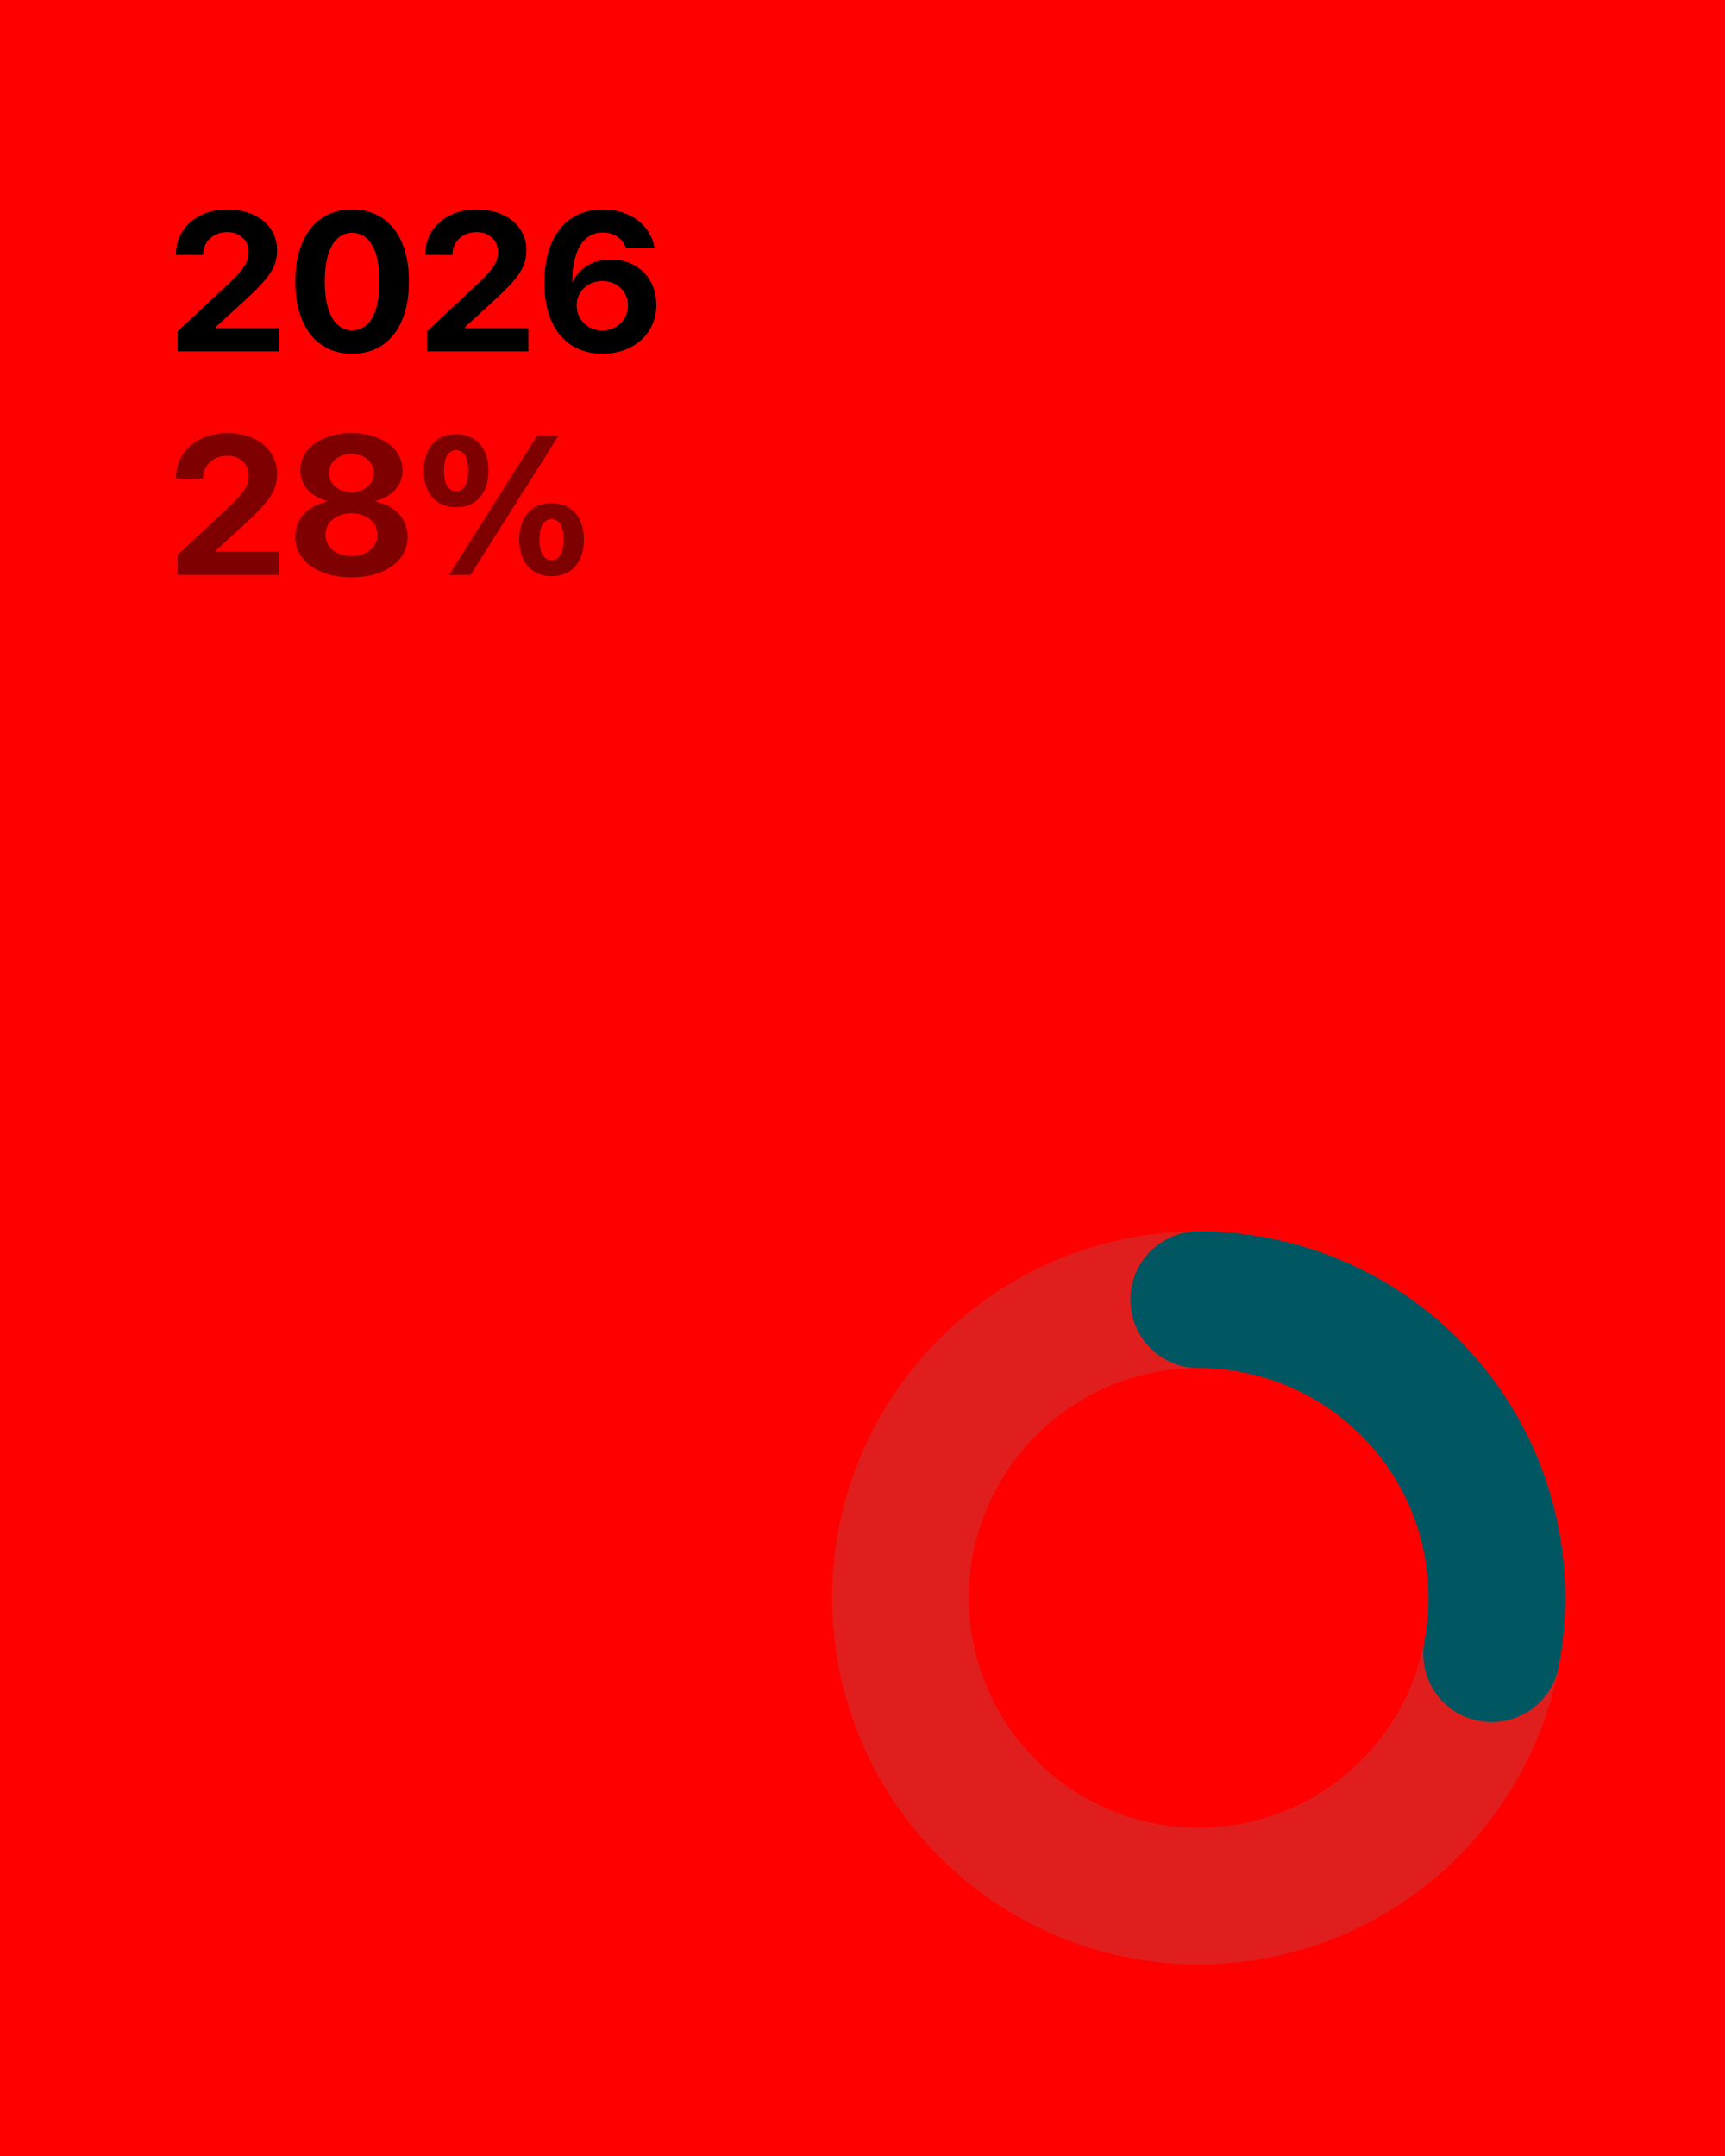
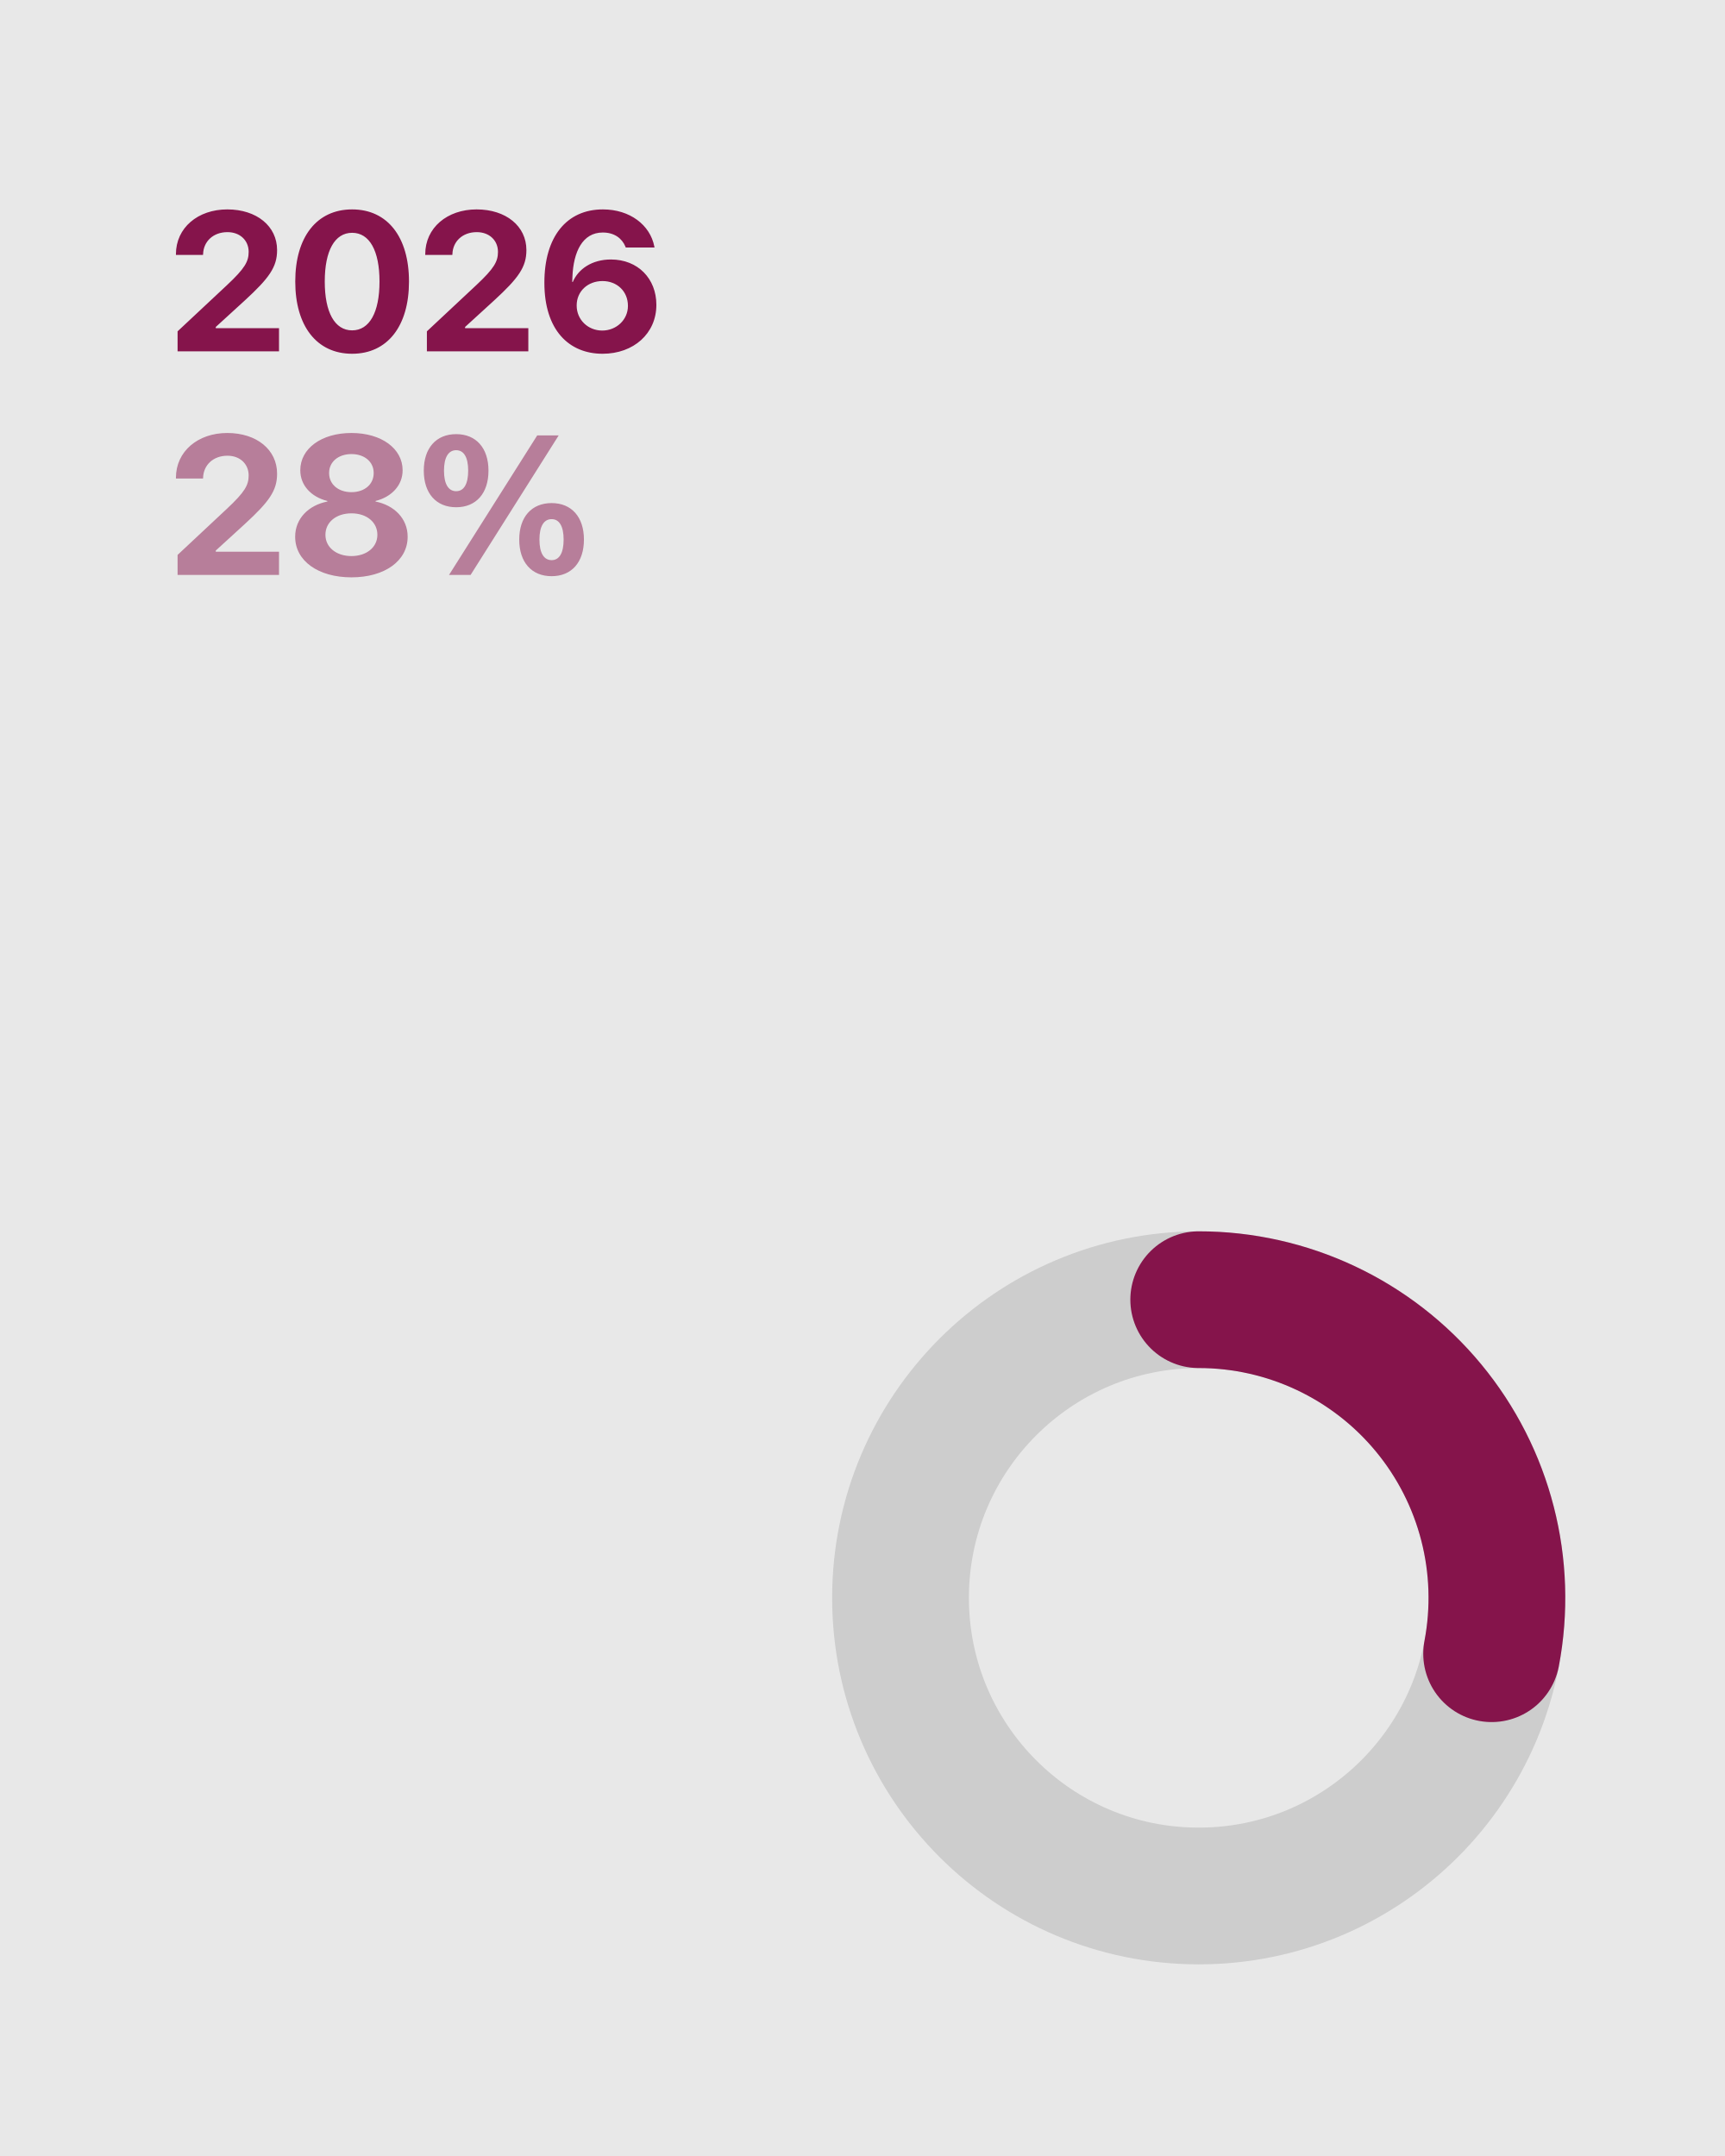
<svg xmlns="http://www.w3.org/2000/svg" viewBox="0 0 1080 1350" width="1080" height="1350">
-   <rect width="1080" height="1350" fill="#FF0000" />
-   <circle opacity="0.12" cx="750.5" cy="1000.5" r="186.692" fill="none" stroke="#00ffff" stroke-width="85.617" />
-   <path d="M750.5 813.808 A186.692 186.692 0 0 1 933.885 1035.483" fill="none" stroke="#005661" stroke-width="85.617" stroke-linecap="round" stroke-linejoin="round" />
-   <path d="M111.18 220L174.69 220L174.69 205.47L135.09 205.47L135.09 204.74L153.38 188.03C168.45 174.17 173.48 167.26 173.48 156.67L173.48 156.55C173.48 141.65 160.76 131.12 142.30 131.12C123.83 131.12 110.15 142.68 110.15 159.15L110.15 159.63L127.10 159.63L127.16 159.09C127.40 151.22 133.46 145.35 142.42 145.35C150.17 145.35 155.62 150.43 155.68 157.58L155.68 157.70C155.68 163.75 153.32 168.05 142.05 178.59L111.18 207.47ZM220.46 221.51C242.62 221.51 256.06 204.14 256.06 176.35L256.06 176.22C256.06 148.43 242.62 131.12 220.46 131.12C198.30 131.12 184.86 148.43 184.86 176.22L184.86 176.35C184.86 204.14 198.30 221.51 220.46 221.51ZM220.46 206.86C209.56 206.86 203.33 195.54 203.33 176.35L203.33 176.22C203.33 157.03 209.56 145.77 220.46 145.77C231.36 145.77 237.60 157.03 237.60 176.22L237.60 176.35C237.60 195.54 231.36 206.86 220.46 206.86ZM267.27 220L330.78 220L330.78 205.47L291.18 205.47L291.18 204.74L309.47 188.03C324.54 174.17 329.57 167.26 329.57 156.67L329.57 156.55C329.57 141.65 316.85 131.12 298.39 131.12C279.92 131.12 266.24 142.68 266.24 159.15L266.24 159.63L283.19 159.63L283.25 159.09C283.49 151.22 289.55 145.35 298.51 145.35C306.26 145.35 311.71 150.43 311.77 157.58L311.77 157.70C311.77 163.75 309.41 168.05 298.14 178.59L267.27 207.47ZM377.28 221.51C396.71 221.51 410.94 208.80 410.94 190.94L410.94 190.82C410.94 174.47 399.38 162.48 382.49 162.48C370.68 162.48 362.08 168.41 358.63 176.53L358.27 176.53C358.27 175.62 358.33 174.41 358.39 173.20C359.05 157.76 364.63 145.59 377.40 145.59C384.54 145.59 389.39 149.16 391.57 154.43L391.75 154.97L409.79 154.97L409.67 154.37C407.07 140.87 394.35 131.12 377.46 131.12C354.70 131.12 340.83 148.31 340.83 176.95L340.83 177.07C340.83 206.68 356.21 221.51 377.28 221.51ZM361.05 191.36L361.05 191.24C361.05 182.34 368.08 175.98 377.22 175.98C386.30 175.98 393.14 182.40 393.14 191.48L393.14 191.60C393.14 200.20 385.94 206.98 377.04 206.98C368.08 206.98 361.05 200.14 361.05 191.36Z" fill="black" />
-   <path d="M111.18 360L174.69 360L174.69 345.47L135.09 345.47L135.09 344.74L153.38 328.03C168.45 314.17 173.48 307.26 173.48 296.67L173.48 296.55C173.48 281.65 160.76 271.12 142.30 271.12C123.83 271.12 110.15 282.68 110.15 299.15L110.15 299.63L127.10 299.63L127.16 299.09C127.40 291.22 133.46 285.35 142.42 285.35C150.17 285.35 155.62 290.43 155.68 297.58L155.68 297.70C155.68 303.75 153.32 308.05 142.05 318.59L111.18 347.47ZM220.04 361.51C240.87 361.51 255.22 351.16 255.22 336.14L255.22 336.02C255.22 324.70 246.80 316.35 235.12 314.04L235.12 313.68C245.17 311.20 252.07 303.87 252.07 294.55L252.07 294.43C252.07 280.93 238.87 271.12 220.04 271.12C201.15 271.12 188.01 280.93 188.01 294.43L188.01 294.55C188.01 303.87 194.85 311.20 204.96 313.68L204.96 314.04C193.22 316.35 184.80 324.70 184.80 336.02L184.80 336.14C184.80 351.16 199.21 361.51 220.04 361.51ZM220.04 308.17C211.80 308.17 206.05 303.27 206.05 296.24L206.05 296.12C206.05 289.16 211.87 284.32 220.04 284.32C228.21 284.32 233.96 289.16 233.96 296.12L233.96 296.24C233.96 303.27 228.27 308.17 220.04 308.17ZM220.04 348.19C210.47 348.19 203.75 342.62 203.75 334.93L203.75 334.81C203.75 327.06 210.41 321.43 220.04 321.43C229.67 321.43 236.27 327.06 236.27 334.81L236.27 334.93C236.27 342.62 229.54 348.19 220.04 348.19ZM285.61 317.62C298.14 317.62 305.83 308.84 305.83 294.73L305.83 294.67C305.83 280.62 298.14 271.84 285.61 271.84C273.02 271.84 265.33 280.62 265.33 294.67L265.33 294.73C265.33 308.84 273.02 317.62 285.61 317.62ZM294.63 360L349.79 272.63L336.35 272.63L281.13 360ZM285.61 307.57C280.71 307.57 277.98 303.03 277.98 294.73L277.98 294.67C277.98 286.44 280.71 281.89 285.61 281.89C290.46 281.89 293.12 286.44 293.12 294.67L293.12 294.73C293.12 303.03 290.46 307.57 285.61 307.57ZM345.37 360.79C357.90 360.79 365.59 352.01 365.59 337.90L365.59 337.84C365.59 323.79 357.90 315.01 345.37 315.01C332.78 315.01 325.09 323.79 325.09 337.84L325.09 337.90C325.09 352.01 332.78 360.79 345.37 360.79ZM345.37 350.74C340.47 350.74 337.74 346.20 337.74 337.90L337.74 337.84C337.74 329.61 340.47 325.06 345.37 325.06C350.21 325.06 352.88 329.61 352.88 337.84L352.88 337.90C352.88 346.20 350.21 350.74 345.37 350.74Z" fill="black" opacity="0.5" />
+   <rect width="1080" height="1350" fill="#E8E8E8" />
+   <circle opacity="0.12" cx="750.5" cy="1000.5" r="186.692" fill="none" stroke="#000000" stroke-width="85.617" />
+   <path d="M750.5 813.808 A186.692 186.692 0 0 1 933.885 1035.483" fill="none" stroke="#85144b" stroke-width="85.617" stroke-linecap="round" stroke-linejoin="round" />
+   <path d="M111.18 220L174.69 220L174.69 205.47L135.09 205.47L135.09 204.74L153.38 188.03C168.45 174.17 173.48 167.26 173.48 156.67L173.48 156.55C173.48 141.65 160.76 131.12 142.30 131.12C123.83 131.12 110.15 142.68 110.15 159.15L110.15 159.63L127.10 159.63L127.16 159.09C127.40 151.22 133.46 145.35 142.42 145.35C150.17 145.35 155.62 150.43 155.68 157.58L155.68 157.70C155.68 163.75 153.32 168.05 142.05 178.59L111.18 207.47ZM220.46 221.51C242.62 221.51 256.06 204.14 256.06 176.35L256.06 176.22C256.06 148.43 242.62 131.12 220.46 131.12C198.30 131.12 184.86 148.43 184.86 176.22L184.86 176.35C184.86 204.14 198.30 221.51 220.46 221.51ZM220.46 206.86C209.56 206.86 203.33 195.54 203.33 176.35L203.33 176.22C203.33 157.03 209.56 145.77 220.46 145.77C231.36 145.77 237.60 157.03 237.60 176.22L237.60 176.35C237.60 195.54 231.36 206.86 220.46 206.86ZM267.27 220L330.78 220L330.78 205.47L291.18 205.47L291.18 204.74L309.47 188.03C324.54 174.17 329.57 167.26 329.57 156.67L329.57 156.55C329.57 141.65 316.85 131.12 298.39 131.12C279.92 131.12 266.24 142.68 266.24 159.15L266.24 159.63L283.19 159.63L283.25 159.09C283.49 151.22 289.55 145.35 298.51 145.35C306.26 145.35 311.71 150.43 311.77 157.58L311.77 157.70C311.77 163.75 309.41 168.05 298.14 178.59L267.27 207.47ZM377.28 221.51C396.71 221.51 410.94 208.80 410.94 190.94L410.94 190.82C410.94 174.47 399.38 162.48 382.49 162.48C370.68 162.48 362.08 168.41 358.63 176.53L358.27 176.53C358.27 175.62 358.33 174.41 358.39 173.20C359.05 157.76 364.63 145.59 377.40 145.59C384.54 145.59 389.39 149.16 391.57 154.43L391.75 154.97L409.79 154.97L409.67 154.37C407.07 140.87 394.35 131.12 377.46 131.12C354.70 131.12 340.83 148.31 340.83 176.95L340.83 177.07C340.83 206.68 356.21 221.51 377.28 221.51ZM361.05 191.36L361.05 191.24C361.05 182.34 368.08 175.98 377.22 175.98C386.30 175.98 393.14 182.40 393.14 191.48L393.14 191.60C393.14 200.20 385.94 206.98 377.04 206.98C368.08 206.98 361.05 200.14 361.05 191.36Z" fill="#85144b" />
+   <path d="M111.18 360L174.69 360L174.69 345.47L135.09 345.47L135.09 344.74L153.38 328.03C168.45 314.17 173.48 307.26 173.48 296.67L173.48 296.55C173.48 281.65 160.76 271.12 142.30 271.12C123.83 271.12 110.15 282.68 110.15 299.15L110.15 299.63L127.10 299.63L127.16 299.09C127.40 291.22 133.46 285.35 142.42 285.35C150.17 285.35 155.62 290.43 155.68 297.58L155.68 297.70C155.68 303.75 153.32 308.05 142.05 318.59L111.18 347.47ZM220.04 361.51C240.87 361.51 255.22 351.16 255.22 336.14L255.22 336.02C255.22 324.70 246.80 316.35 235.12 314.04L235.12 313.68C245.17 311.20 252.07 303.87 252.07 294.55L252.07 294.43C252.07 280.93 238.87 271.12 220.04 271.12C201.15 271.12 188.01 280.93 188.01 294.43L188.01 294.55C188.01 303.87 194.85 311.20 204.96 313.68L204.96 314.04C193.22 316.35 184.80 324.70 184.80 336.02L184.80 336.14C184.80 351.16 199.21 361.51 220.04 361.51ZM220.04 308.17C211.80 308.17 206.05 303.27 206.05 296.24L206.05 296.12C206.05 289.16 211.87 284.32 220.04 284.32C228.21 284.32 233.96 289.16 233.96 296.12L233.96 296.24C233.96 303.27 228.27 308.17 220.04 308.17ZM220.04 348.19C210.47 348.19 203.75 342.62 203.75 334.93L203.75 334.81C203.75 327.06 210.41 321.43 220.04 321.43C229.67 321.43 236.27 327.06 236.27 334.81L236.27 334.93C236.27 342.62 229.54 348.19 220.04 348.19ZM285.61 317.62C298.14 317.62 305.83 308.84 305.83 294.73L305.83 294.67C305.83 280.62 298.14 271.84 285.61 271.84C273.02 271.84 265.33 280.62 265.33 294.67L265.33 294.73C265.33 308.84 273.02 317.62 285.61 317.62ZM294.63 360L349.79 272.63L336.35 272.63L281.13 360ZM285.61 307.57C280.71 307.57 277.98 303.03 277.98 294.73L277.98 294.67C277.98 286.44 280.71 281.89 285.61 281.89C290.46 281.89 293.12 286.44 293.12 294.67L293.12 294.73C293.12 303.03 290.46 307.57 285.61 307.57ZM345.37 360.79C357.90 360.79 365.59 352.01 365.59 337.90L365.59 337.84C365.59 323.79 357.90 315.01 345.37 315.01C332.78 315.01 325.09 323.79 325.09 337.84L325.09 337.90C325.09 352.01 332.78 360.79 345.37 360.79ZM345.37 350.74C340.47 350.74 337.74 346.20 337.74 337.90L337.74 337.84C337.74 329.61 340.47 325.06 345.37 325.06C350.21 325.06 352.88 329.61 352.88 337.84L352.88 337.90C352.88 346.20 350.21 350.74 345.37 350.74Z" fill="#85144b" opacity="0.5" />
</svg>
